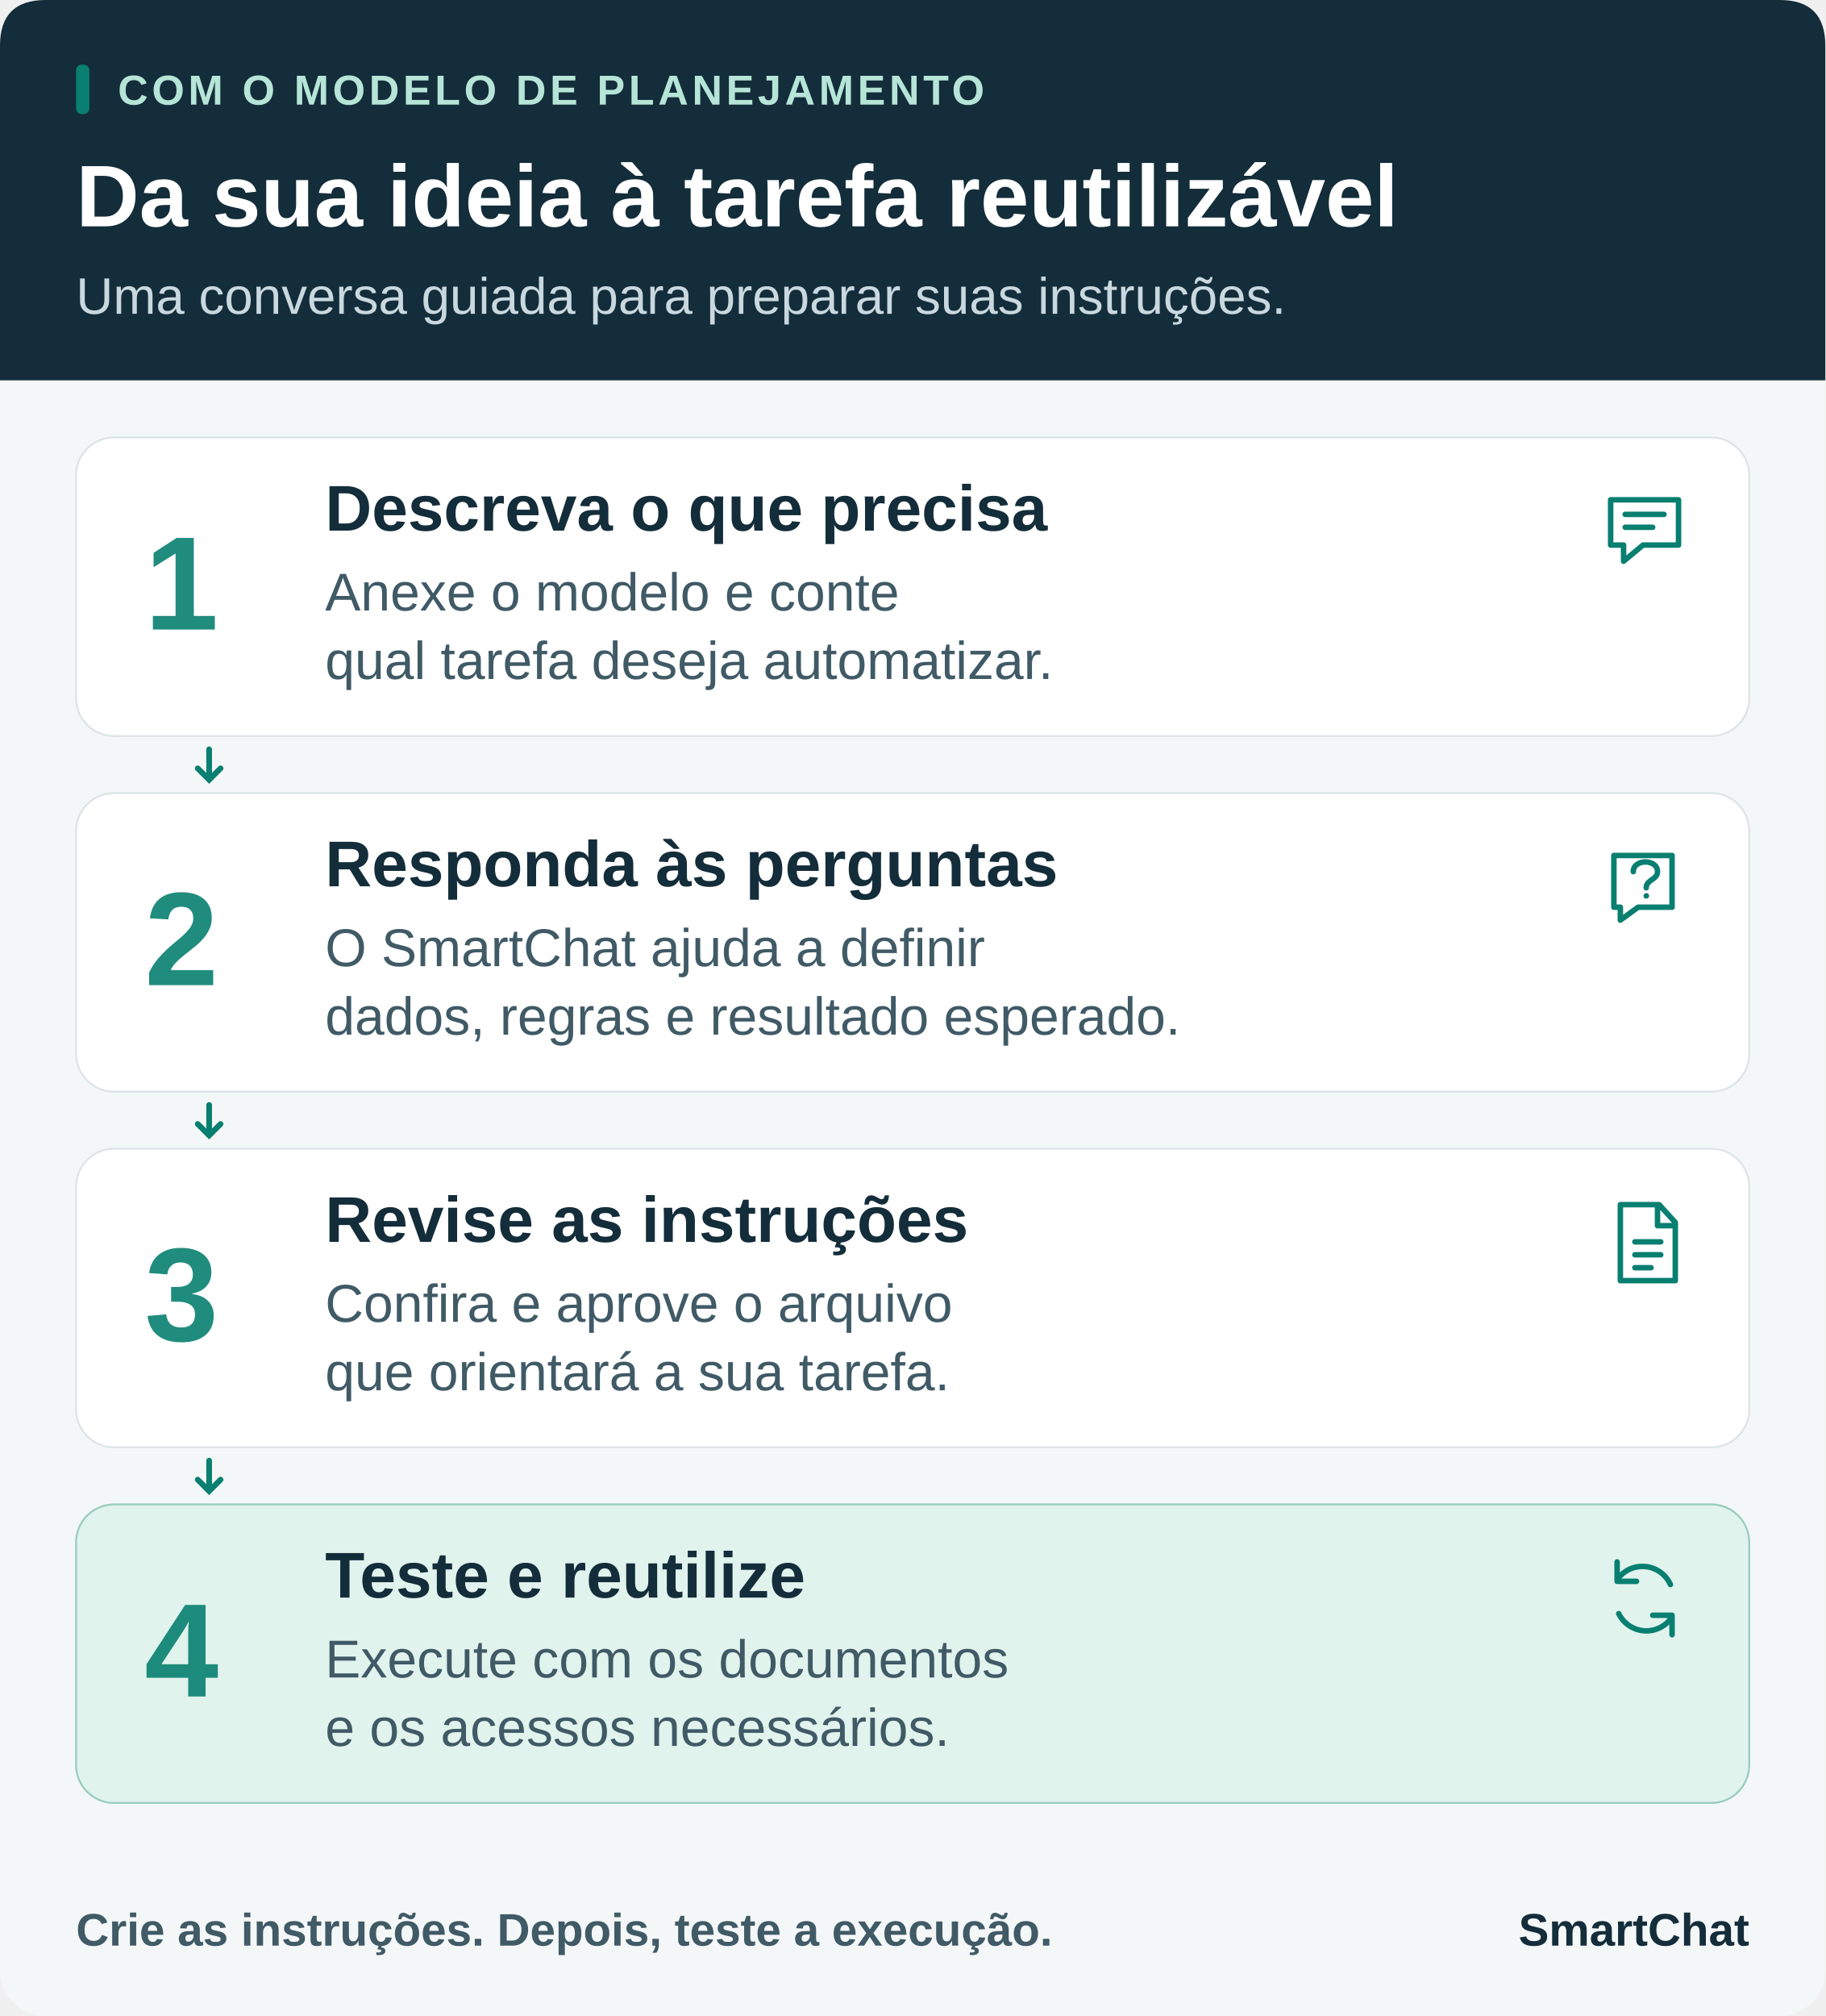
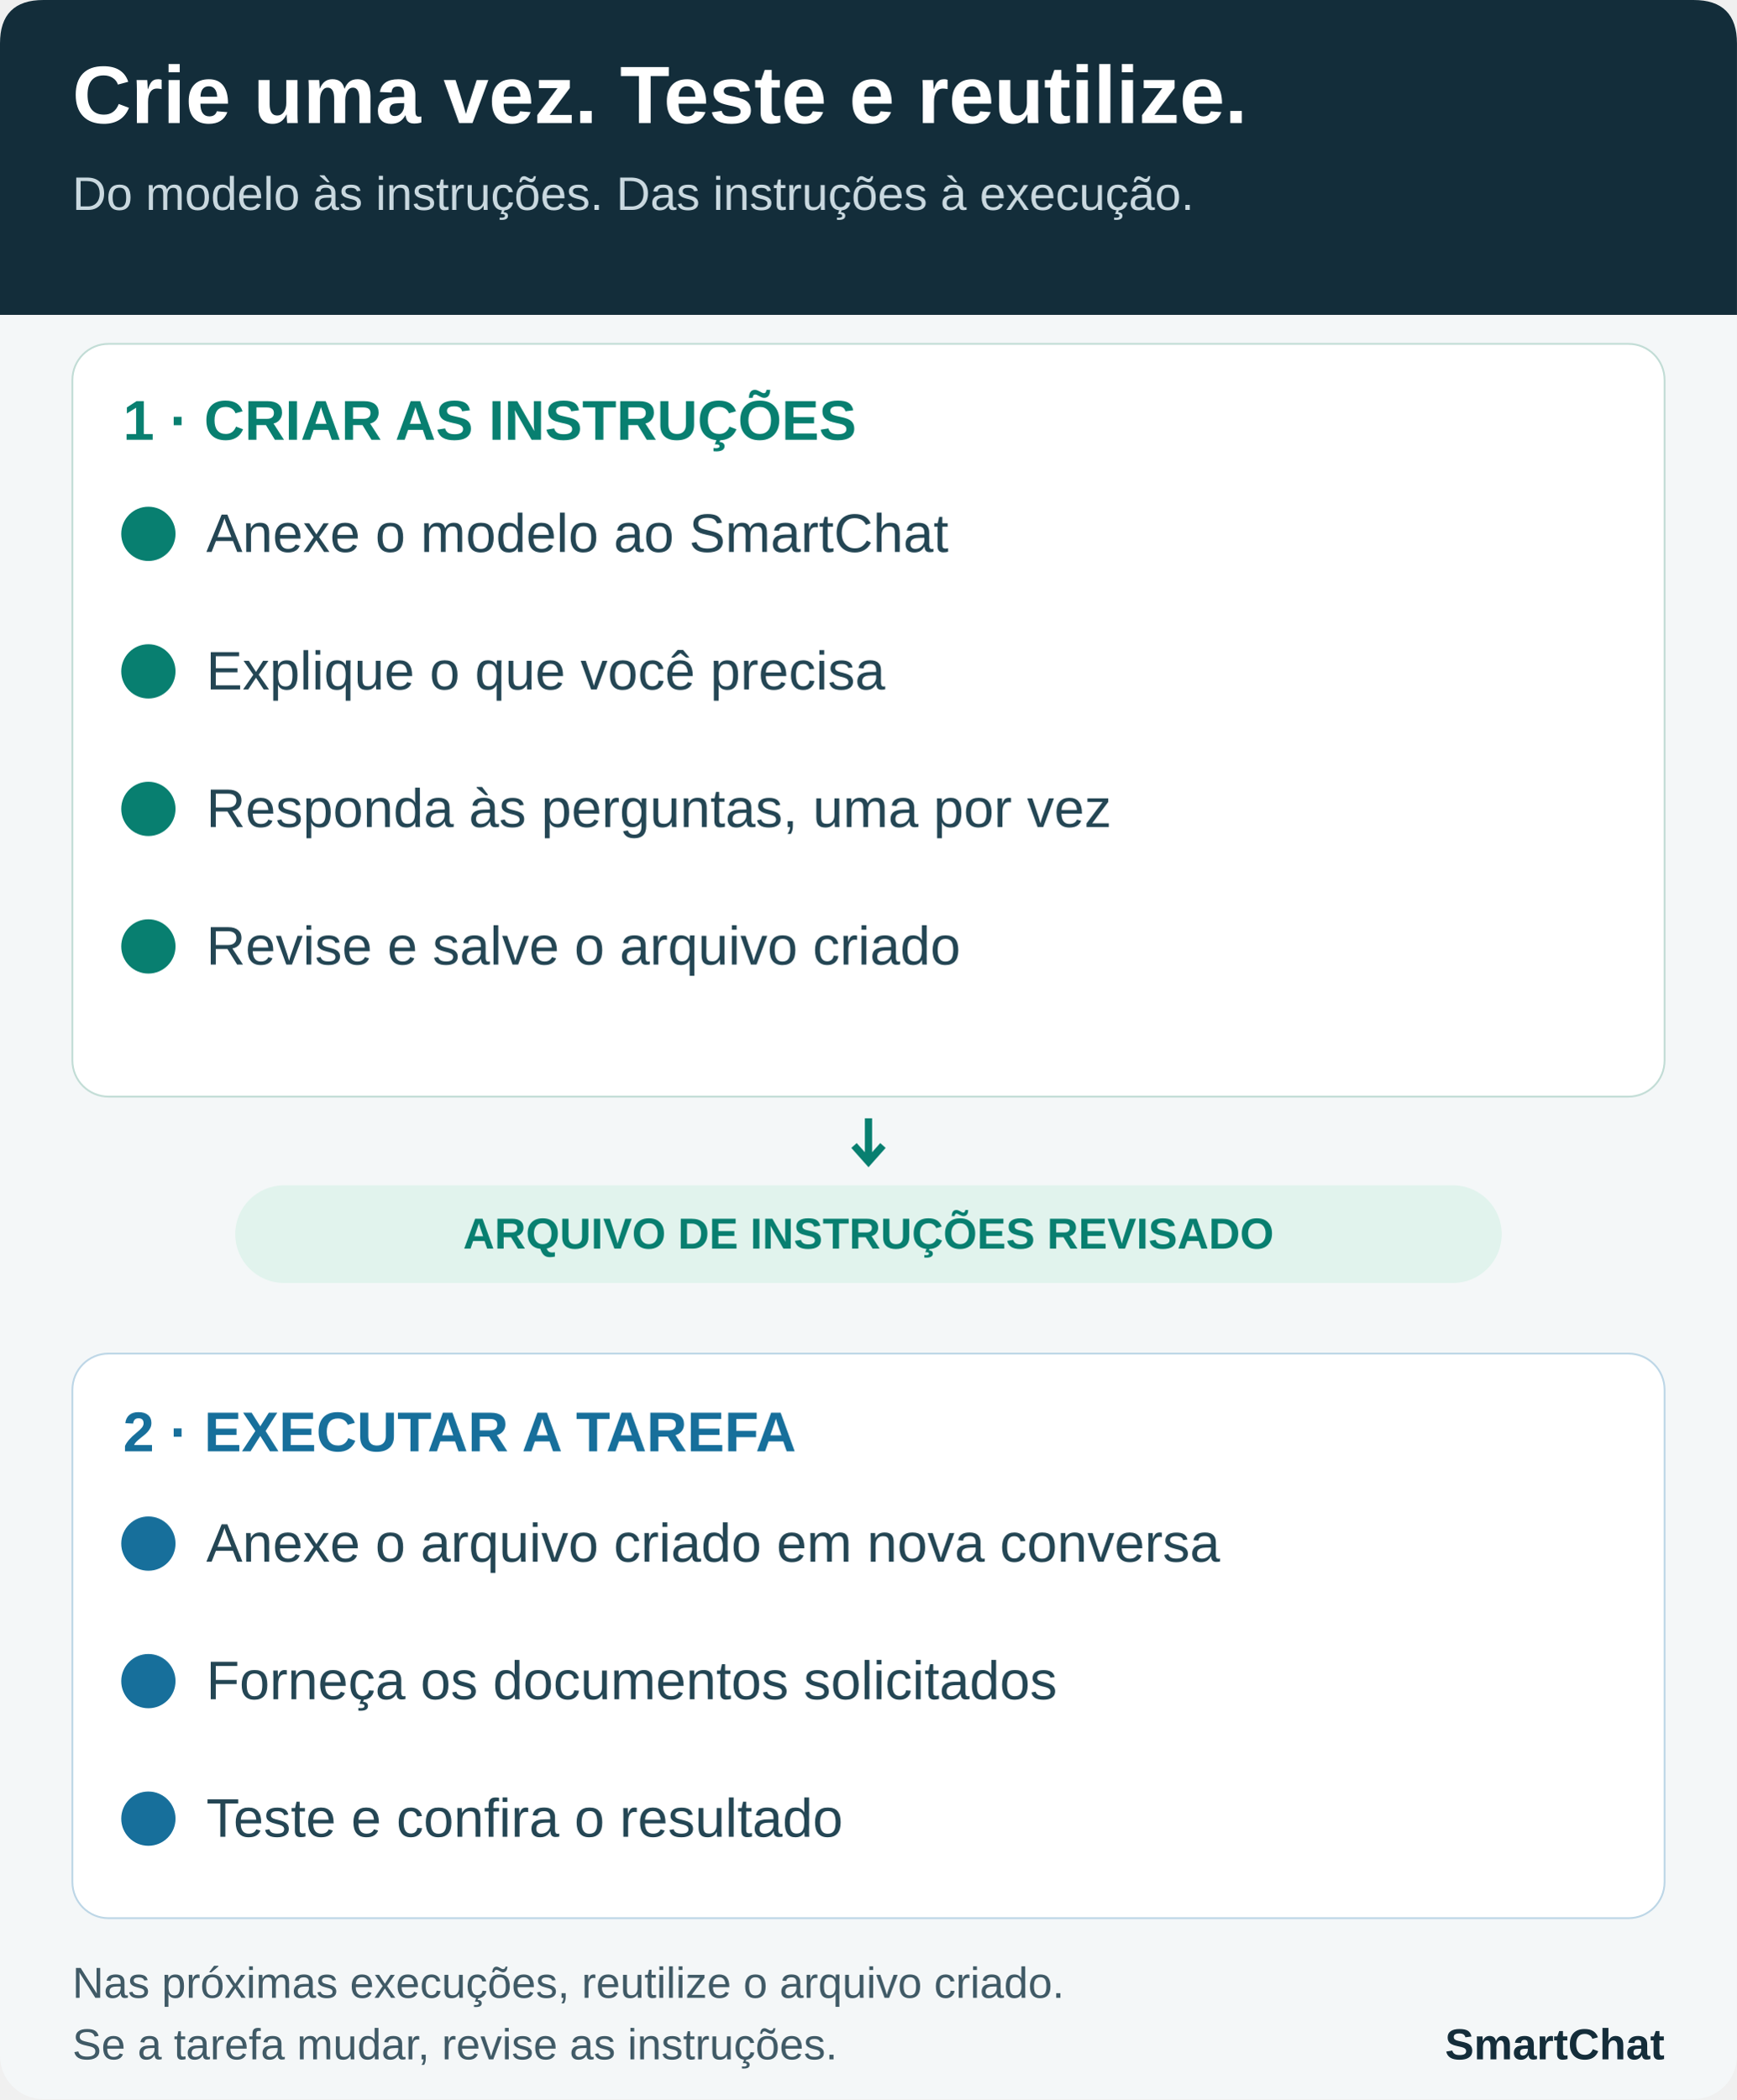
- <svg xmlns="http://www.w3.org/2000/svg" width="960" height="1060" viewBox="0 0 960 1060" role="img" aria-labelledby="title desc">
-   <rect width="960" height="1060" rx="24" fill="#F4F7F8" />
-   <path d="M24 0h912q24 0 24 24v176H0V24Q0 0 24 0" fill="#132D3A" />
-   <rect x="40" y="34" width="7" height="26" rx="3" fill="#087F70" />
+ <svg xmlns="http://www.w3.org/2000/svg" width="960" height="1160" viewBox="0 0 960 1160" role="img" aria-labelledby="title desc">
+   <rect width="960" height="1160" rx="24" fill="#F4F7F8" />
+   <path d="M24 0h912q24 0 24 24v150H0V24Q0 0 24 0" fill="#132D3A" />
  <g font-family="Segoe UI, Arial, sans-serif">
-     <text x="62" y="55" font-size="22" font-weight="600" letter-spacing="2" fill="#B6E5D8">COM O MODELO DE PLANEJAMENTO</text>
-     <text x="40" y="119" font-size="46" font-weight="700" fill="#FFFFFF">Da sua ideia à tarefa reutilizável</text>
-     <text x="40" y="165" font-size="27" fill="#C9D8DF">Uma conversa guiada para preparar suas instruções.</text>
-     <rect x="40" y="230" width="880" height="157" rx="20" fill="#FFFFFF" stroke="#DCE4E7" />
-     <text x="76" y="331" font-size="70" font-weight="700" fill="#087F70" opacity=".9">1</text>
-     <text x="171" y="279" font-size="34" font-weight="700" fill="#142D3A">Descreva o que precisa</text>
-     <text x="171" y="321" font-size="28" fill="#405A66">Anexe o modelo e conte</text>
-     <text x="171" y="357" font-size="28" fill="#405A66">qual tarefa deseja automatizar.</text>
-     <g transform="translate(842 256) scale(.85)" fill="none" stroke="#087F70" stroke-width="3.4" stroke-linecap="round" stroke-linejoin="round">
-       <path d="M6 8h42v28H26L14 46V36H6z" />
-       <path d="M15 17h24M15 25h17" />
-     </g>
-     <path d="M110 394v15m-6-5 6 6 6-6" stroke="#087F70" stroke-width="3" fill="none" stroke-linecap="round" />
-     <rect x="40" y="417" width="880" height="157" rx="20" fill="#FFFFFF" stroke="#DCE4E7" />
-     <text x="76" y="518" font-size="70" font-weight="700" fill="#087F70" opacity=".9">2</text>
-     <text x="171" y="466" font-size="34" font-weight="700" fill="#142D3A">Responda às perguntas</text>
-     <text x="171" y="508" font-size="28" fill="#405A66">O SmartChat ajuda a definir</text>
-     <text x="171" y="544" font-size="28" fill="#405A66">dados, regras e resultado esperado.</text>
-     <g transform="translate(842 443) scale(.85)" fill="none" stroke="#087F70" stroke-width="3.4" stroke-linecap="round" stroke-linejoin="round">
-       <path d="M8 8h36v32H23L12 48v-8H8z" />
-       <path d="M20 18c0-8 15-8 15 0 0 5-7 5-7 10" />
-       <path d="M28 33h.1" />
-     </g>
-     <path d="M110 581v15m-6-5 6 6 6-6" stroke="#087F70" stroke-width="3" fill="none" stroke-linecap="round" />
-     <rect x="40" y="604" width="880" height="157" rx="20" fill="#FFFFFF" stroke="#DCE4E7" />
-     <text x="76" y="705" font-size="70" font-weight="700" fill="#087F70" opacity=".9">3</text>
-     <text x="171" y="653" font-size="34" font-weight="700" fill="#142D3A">Revise as instruções</text>
-     <text x="171" y="695" font-size="28" fill="#405A66">Confira e aprove o arquivo</text>
-     <text x="171" y="731" font-size="28" fill="#405A66">que orientará a sua tarefa.</text>
-     <g transform="translate(842 630) scale(.85)" fill="none" stroke="#087F70" stroke-width="3.4" stroke-linecap="round" stroke-linejoin="round">
-       <path d="M12 4h24l10 11v36H12zM35 4v13h11M21 27h16M21 35h16M21 43h10" />
-     </g>
-     <path d="M110 768v15m-6-5 6 6 6-6" stroke="#087F70" stroke-width="3" fill="none" stroke-linecap="round" />
-     <rect x="40" y="791" width="880" height="157" rx="20" fill="#E1F3ED" stroke="#9ACDBC" />
-     <text x="76" y="892" font-size="70" font-weight="700" fill="#087F70" opacity=".9">4</text>
-     <text x="171" y="840" font-size="34" font-weight="700" fill="#142D3A">Teste e reutilize</text>
-     <text x="171" y="882" font-size="28" fill="#405A66">Execute com os documentos</text>
-     <text x="171" y="918" font-size="28" fill="#405A66">e os acessos necessários.</text>
-     <g transform="translate(842 817) scale(.85)" fill="none" stroke="#087F70" stroke-width="3.4" stroke-linecap="round" stroke-linejoin="round">
-       <path d="M43 19A19 19 0 0 0 10 16M10 5v12h12M11 37a19 19 0 0 0 33 2M44 50V38H32" />
-     </g>
-     <text x="40" y="1023" font-size="24" font-weight="600" fill="#405A66">Crie as instruções. Depois, teste a execução.</text>
-     <text x="920" y="1023" text-anchor="end" font-size="24" font-weight="700" fill="#142D3A">SmartChat</text>
+     <text x="40" y="68" font-size="45" font-weight="700" fill="white">Crie uma vez. Teste e reutilize.</text>
+     <text x="40" y="116" font-size="26" fill="#C9D8DF">Do modelo às instruções. Das instruções à execução.</text>
+     <rect x="40" y="190" width="880" height="416" rx="20" fill="white" stroke="#C1DCD5" />
+     <text x="68" y="243" font-size="31" font-weight="700" fill="#087F70">1 · CRIAR AS INSTRUÇÕES</text>
+     <circle cx="82" cy="295" r="15" fill="#087F70" />
+     <text x="114" y="305" font-size="30" fill="#244654">Anexe o modelo ao SmartChat</text>
+     <circle cx="82" cy="371" r="15" fill="#087F70" />
+     <text x="114" y="381" font-size="30" fill="#244654">Explique o que você precisa</text>
+     <circle cx="82" cy="447" r="15" fill="#087F70" />
+     <text x="114" y="457" font-size="30" fill="#244654">Responda às perguntas, uma por vez</text>
+     <circle cx="82" cy="523" r="15" fill="#087F70" />
+     <text x="114" y="533" font-size="30" fill="#244654">Revise e salve o arquivo criado</text>
+     <path d="M480 618v24m-8-9 8 9 8-9" fill="none" stroke="#087F70" stroke-width="4" />
+     <rect x="130" y="655" width="700" height="54" rx="27" fill="#E1F3ED" />
+     <text x="480" y="690" text-anchor="middle" font-size="24" font-weight="700" fill="#087F70">ARQUIVO DE INSTRUÇÕES REVISADO</text>
+     <rect x="40" y="748" width="880" height="312" rx="20" fill="white" stroke="#BCD6E6" />
+     <text x="68" y="802" font-size="31" font-weight="700" fill="#176F9B">2 · EXECUTAR A TAREFA</text>
+     <circle cx="82" cy="853" r="15" fill="#176F9B" />
+     <text x="114" y="863" font-size="30" fill="#244654">Anexe o arquivo criado em nova conversa</text>
+     <circle cx="82" cy="929" r="15" fill="#176F9B" />
+     <text x="114" y="939" font-size="30" fill="#244654">Forneça os documentos solicitados</text>
+     <circle cx="82" cy="1005" r="15" fill="#176F9B" />
+     <text x="114" y="1015" font-size="30" fill="#244654">Teste e confira o resultado</text>
+     <text x="40" y="1104" font-size="24" fill="#405A66">Nas próximas execuções, reutilize o arquivo criado.</text>
+     <text x="40" y="1138" font-size="24" fill="#405A66">Se a tarefa mudar, revise as instruções.</text>
+     <text x="920" y="1138" text-anchor="end" font-size="24" font-weight="700" fill="#142D3A">SmartChat</text>
  </g>
</svg>
